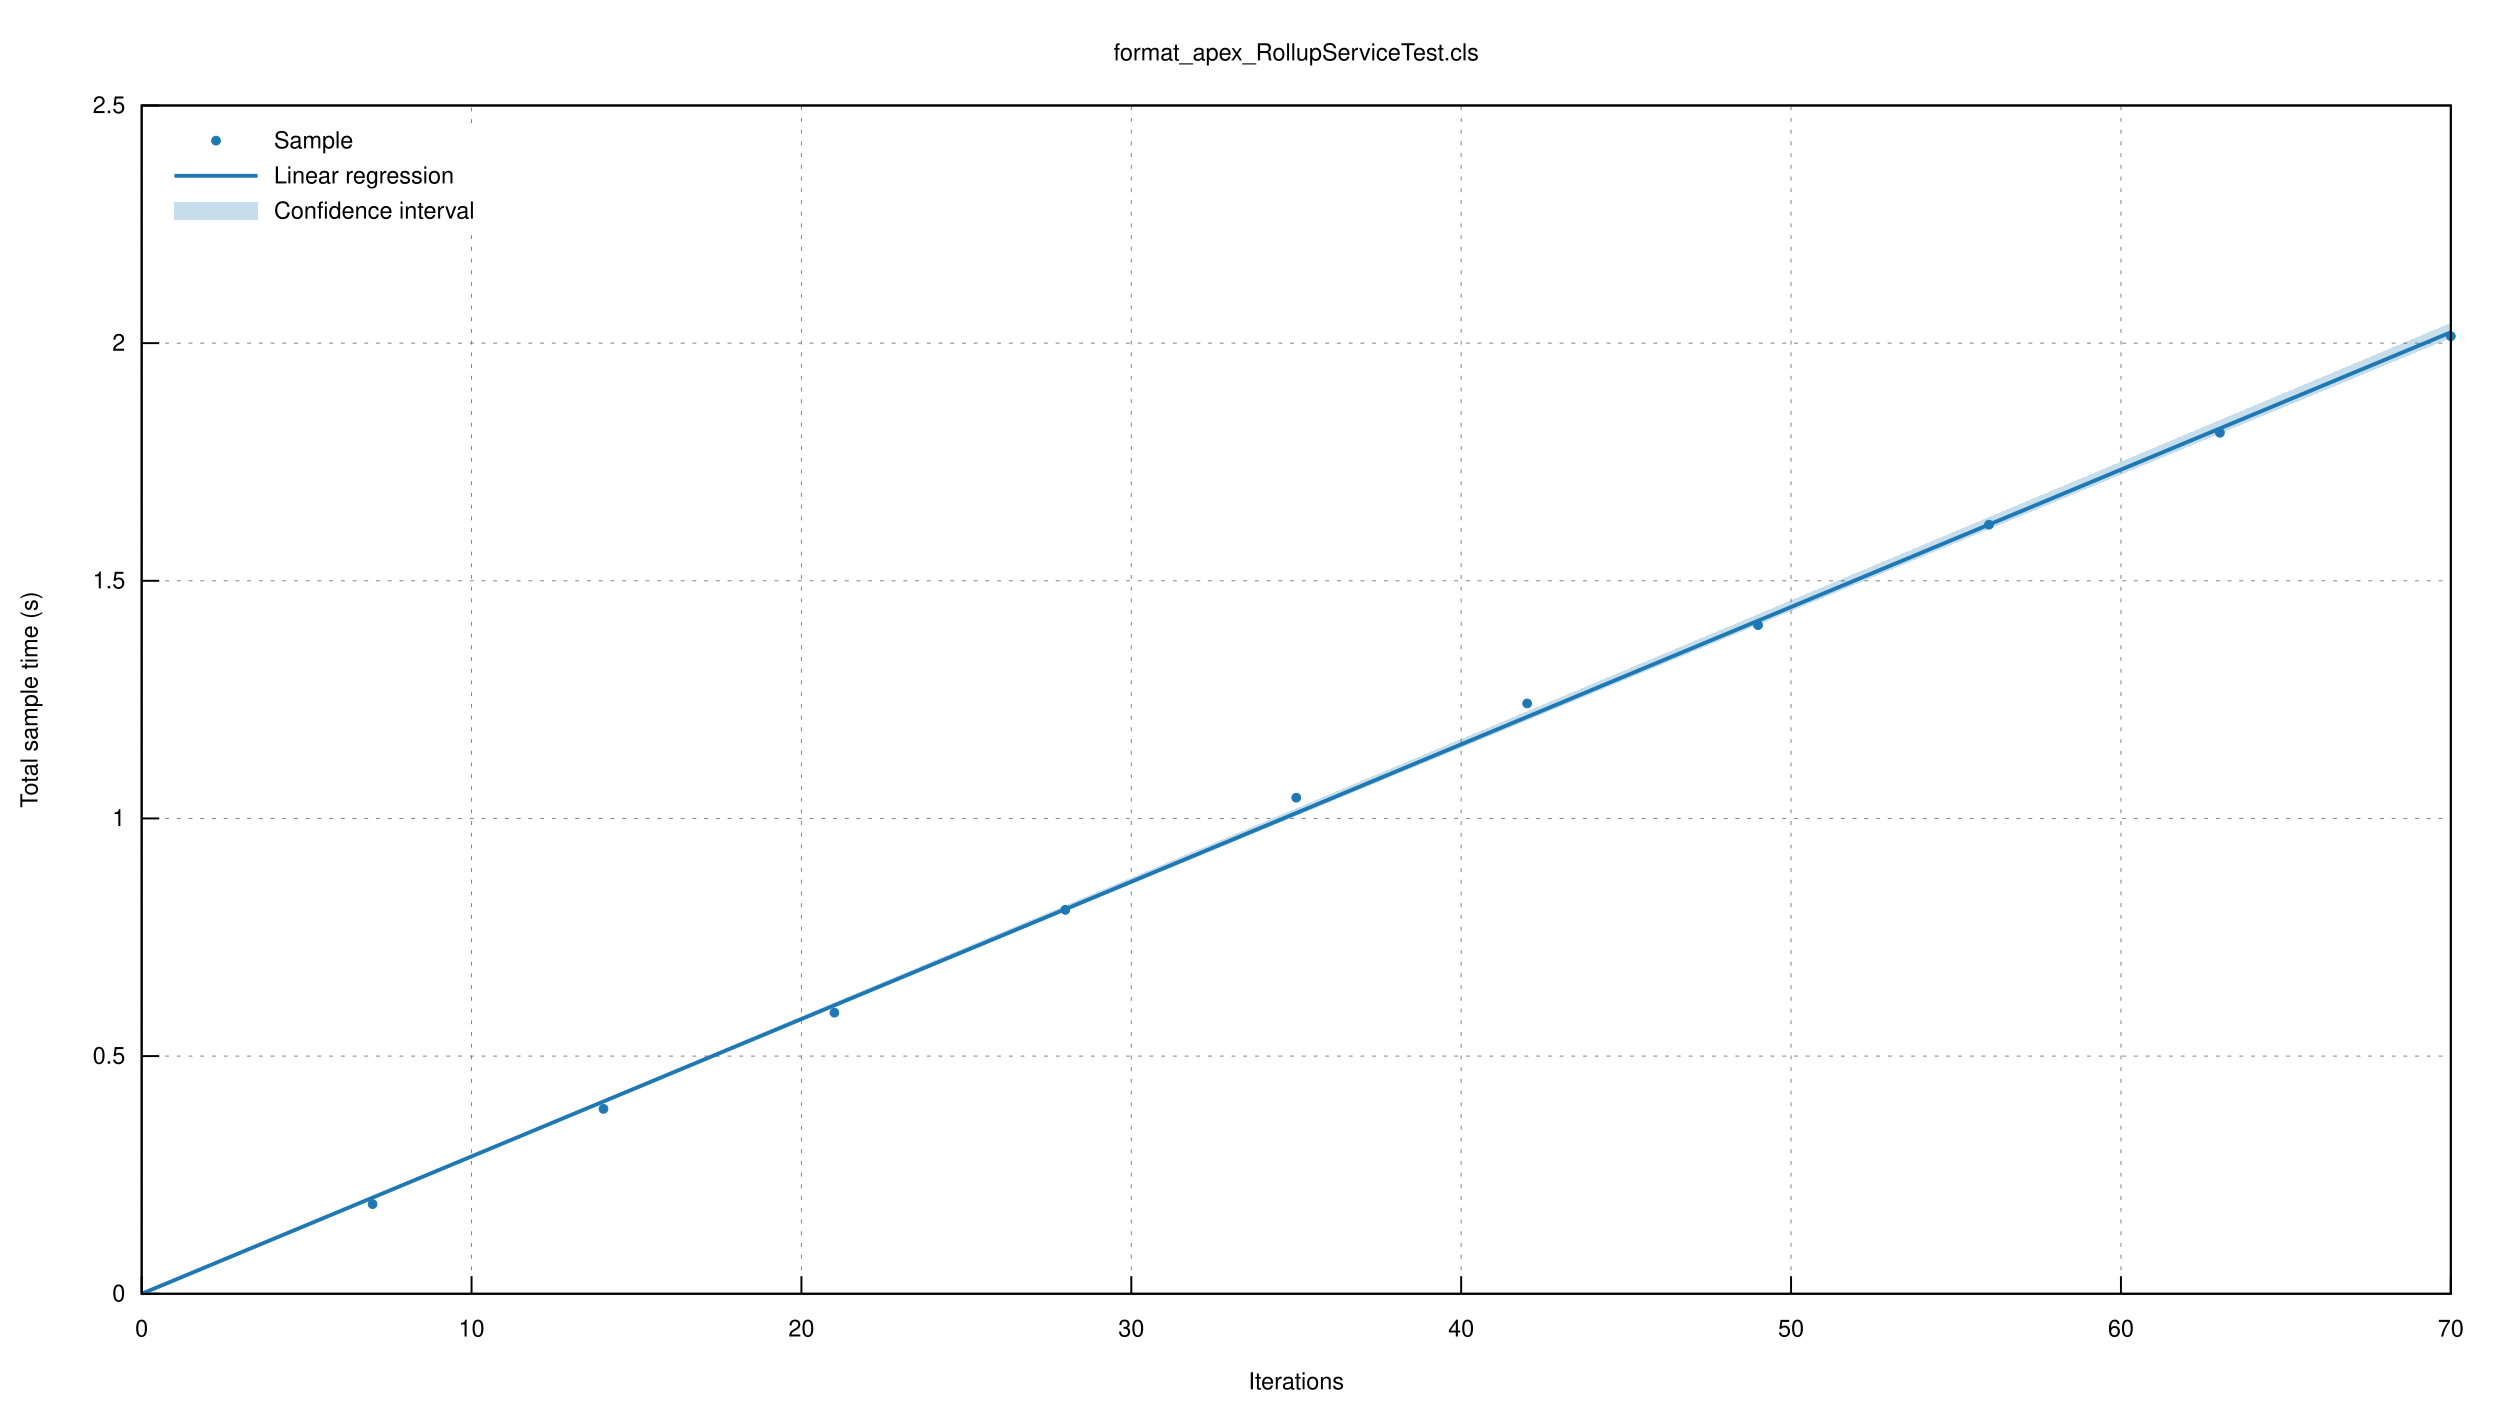
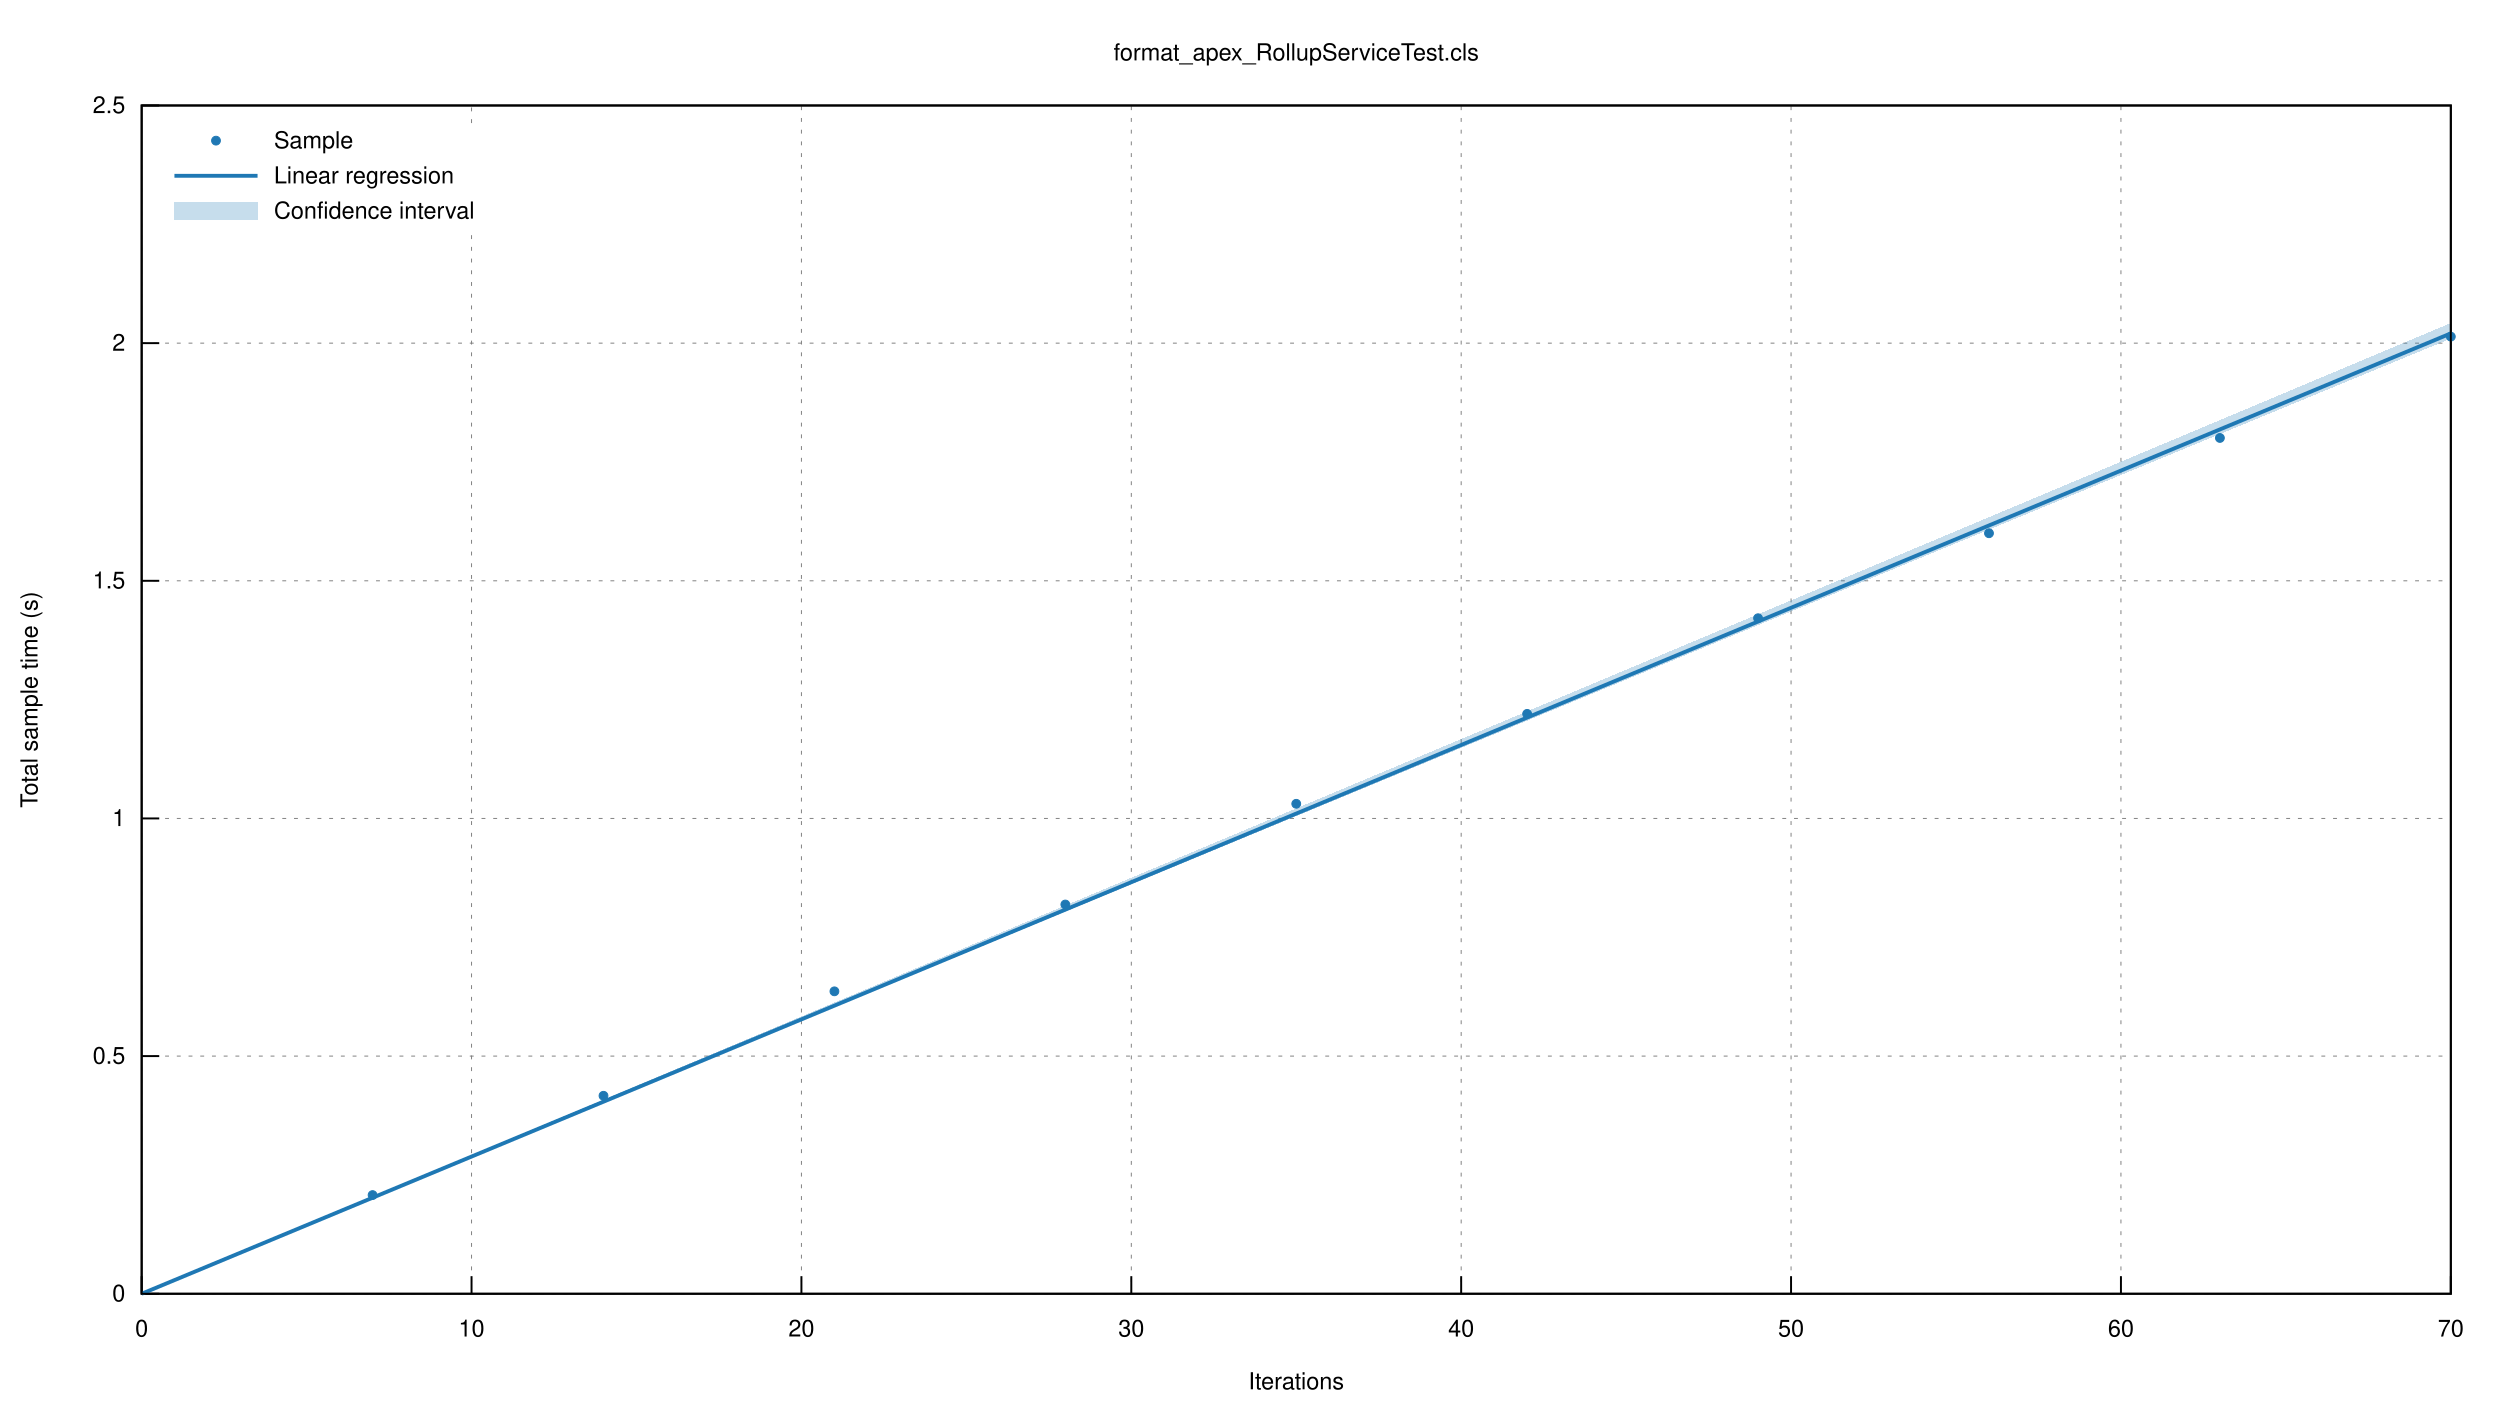
<svg xmlns="http://www.w3.org/2000/svg" xmlns:xlink="http://www.w3.org/1999/xlink" viewBox="0 0 1280 720">
  <g id="gnuplot_canvas">
    <rect x="0" y="0" width="1280" height="720" fill="none" />
    <defs>
      <circle id="gpDot" r="0.5" stroke-width="0.5" stroke="currentColor" />
      <path id="gpPt0" stroke-width="0.222" stroke="currentColor" d="M-1,0 h2 M0,-1 v2" />
      <path id="gpPt1" stroke-width="0.222" stroke="currentColor" d="M-1,-1 L1,1 M1,-1 L-1,1" />
      <path id="gpPt2" stroke-width="0.222" stroke="currentColor" d="M-1,0 L1,0 M0,-1 L0,1 M-1,-1 L1,1 M-1,1 L1,-1" />
      <rect id="gpPt3" stroke-width="0.222" stroke="currentColor" x="-1" y="-1" width="2" height="2" />
      <rect id="gpPt4" stroke-width="0.222" stroke="currentColor" fill="currentColor" x="-1" y="-1" width="2" height="2" />
      <circle id="gpPt5" stroke-width="0.222" stroke="currentColor" cx="0" cy="0" r="1" />
      <use xlink:href="#gpPt5" id="gpPt6" fill="currentColor" stroke="none" />
      <path id="gpPt7" stroke-width="0.222" stroke="currentColor" d="M0,-1.33 L-1.33,0.67 L1.33,0.67 z" />
      <use xlink:href="#gpPt7" id="gpPt8" fill="currentColor" stroke="none" />
      <use xlink:href="#gpPt7" id="gpPt9" stroke="currentColor" transform="rotate(180)" />
      <use xlink:href="#gpPt9" id="gpPt10" fill="currentColor" stroke="none" />
      <use xlink:href="#gpPt3" id="gpPt11" stroke="currentColor" transform="rotate(45)" />
      <use xlink:href="#gpPt11" id="gpPt12" fill="currentColor" stroke="none" />
      <path id="gpPt13" stroke-width="0.222" stroke="currentColor" d="M0,1.330 L1.265,0.411 L0.782,-1.067 L-0.782,-1.076 L-1.265,0.411 z" />
      <use xlink:href="#gpPt13" id="gpPt14" fill="currentColor" stroke="none" />
      <filter id="textbox" filterUnits="objectBoundingBox" x="0" y="0" height="1" width="1">
        <feFlood flood-color="white" flood-opacity="1" result="bgnd" />
        <feComposite in="SourceGraphic" in2="bgnd" operator="atop" />
      </filter>
      <filter id="greybox" filterUnits="objectBoundingBox" x="0" y="0" height="1" width="1">
        <feFlood flood-color="lightgrey" flood-opacity="1" result="grey" />
        <feComposite in="SourceGraphic" in2="grey" operator="atop" />
      </filter>
    </defs>
    <g fill="none" color="white" stroke="currentColor" stroke-width="1.00" stroke-linecap="butt" stroke-linejoin="miter">
</g>
    <g fill="none" color="black" stroke="currentColor" stroke-width="1.00" stroke-linecap="butt" stroke-linejoin="miter">
</g>
    <g fill="none" color="black" stroke="black" stroke-width="0.50" stroke-linecap="butt" stroke-linejoin="miter">
</g>
    <g fill="none" color="gray" stroke="currentColor" stroke-width="0.50" stroke-linecap="butt" stroke-linejoin="miter">
      <path stroke="gray" stroke-dasharray="2,4" class="gridline" d="M72.53,662.40 L1254.82,662.40  " />
    </g>
    <g fill="none" color="gray" stroke="gray" stroke-width="1.00" stroke-linecap="butt" stroke-linejoin="miter">
</g>
    <g fill="none" color="black" stroke="currentColor" stroke-width="1.00" stroke-linecap="butt" stroke-linejoin="miter">
      <path stroke="black" d="M72.53,662.40 L81.53,662.40  " />
      <g transform="translate(64.14,666.30)" stroke="none" fill="black" font-family="Helvetica" font-size="12.00" text-anchor="end">
        <text>
          <tspan font-family="Helvetica"> 0</tspan>
        </text>
      </g>
    </g>
    <g fill="none" color="black" stroke="currentColor" stroke-width="1.00" stroke-linecap="butt" stroke-linejoin="miter">
</g>
    <g fill="none" color="black" stroke="black" stroke-width="0.50" stroke-linecap="butt" stroke-linejoin="miter">
</g>
    <g fill="none" color="gray" stroke="currentColor" stroke-width="0.50" stroke-linecap="butt" stroke-linejoin="miter">
      <path stroke="gray" stroke-dasharray="2,4" class="gridline" d="M72.53,540.72 L1254.82,540.72  " />
    </g>
    <g fill="none" color="gray" stroke="gray" stroke-width="1.00" stroke-linecap="butt" stroke-linejoin="miter">
</g>
    <g fill="none" color="black" stroke="currentColor" stroke-width="1.00" stroke-linecap="butt" stroke-linejoin="miter">
      <path stroke="black" d="M72.53,540.72 L81.53,540.72  " />
      <g transform="translate(64.14,544.62)" stroke="none" fill="black" font-family="Helvetica" font-size="12.00" text-anchor="end">
        <text>
          <tspan font-family="Helvetica"> 0.5</tspan>
        </text>
      </g>
    </g>
    <g fill="none" color="black" stroke="currentColor" stroke-width="1.00" stroke-linecap="butt" stroke-linejoin="miter">
</g>
    <g fill="none" color="black" stroke="black" stroke-width="0.50" stroke-linecap="butt" stroke-linejoin="miter">
</g>
    <g fill="none" color="gray" stroke="currentColor" stroke-width="0.50" stroke-linecap="butt" stroke-linejoin="miter">
      <path stroke="gray" stroke-dasharray="2,4" class="gridline" d="M72.53,419.04 L1254.82,419.04  " />
    </g>
    <g fill="none" color="gray" stroke="gray" stroke-width="1.00" stroke-linecap="butt" stroke-linejoin="miter">
</g>
    <g fill="none" color="black" stroke="currentColor" stroke-width="1.00" stroke-linecap="butt" stroke-linejoin="miter">
      <path stroke="black" d="M72.53,419.04 L81.53,419.04  " />
      <g transform="translate(64.14,422.94)" stroke="none" fill="black" font-family="Helvetica" font-size="12.00" text-anchor="end">
        <text>
          <tspan font-family="Helvetica"> 1</tspan>
        </text>
      </g>
    </g>
    <g fill="none" color="black" stroke="currentColor" stroke-width="1.00" stroke-linecap="butt" stroke-linejoin="miter">
</g>
    <g fill="none" color="black" stroke="black" stroke-width="0.50" stroke-linecap="butt" stroke-linejoin="miter">
</g>
    <g fill="none" color="gray" stroke="currentColor" stroke-width="0.50" stroke-linecap="butt" stroke-linejoin="miter">
      <path stroke="gray" stroke-dasharray="2,4" class="gridline" d="M72.53,297.37 L1254.82,297.37  " />
    </g>
    <g fill="none" color="gray" stroke="gray" stroke-width="1.00" stroke-linecap="butt" stroke-linejoin="miter">
</g>
    <g fill="none" color="black" stroke="currentColor" stroke-width="1.00" stroke-linecap="butt" stroke-linejoin="miter">
      <path stroke="black" d="M72.53,297.37 L81.53,297.37  " />
      <g transform="translate(64.14,301.27)" stroke="none" fill="black" font-family="Helvetica" font-size="12.00" text-anchor="end">
        <text>
          <tspan font-family="Helvetica"> 1.5</tspan>
        </text>
      </g>
    </g>
    <g fill="none" color="black" stroke="currentColor" stroke-width="1.00" stroke-linecap="butt" stroke-linejoin="miter">
</g>
    <g fill="none" color="black" stroke="black" stroke-width="0.50" stroke-linecap="butt" stroke-linejoin="miter">
</g>
    <g fill="none" color="gray" stroke="currentColor" stroke-width="0.50" stroke-linecap="butt" stroke-linejoin="miter">
      <path stroke="gray" stroke-dasharray="2,4" class="gridline" d="M72.53,175.69 L1254.82,175.69  " />
    </g>
    <g fill="none" color="gray" stroke="gray" stroke-width="1.00" stroke-linecap="butt" stroke-linejoin="miter">
</g>
    <g fill="none" color="black" stroke="currentColor" stroke-width="1.00" stroke-linecap="butt" stroke-linejoin="miter">
      <path stroke="black" d="M72.53,175.69 L81.53,175.69  " />
      <g transform="translate(64.14,179.59)" stroke="none" fill="black" font-family="Helvetica" font-size="12.00" text-anchor="end">
        <text>
          <tspan font-family="Helvetica"> 2</tspan>
        </text>
      </g>
    </g>
    <g fill="none" color="black" stroke="currentColor" stroke-width="1.00" stroke-linecap="butt" stroke-linejoin="miter">
</g>
    <g fill="none" color="black" stroke="black" stroke-width="0.50" stroke-linecap="butt" stroke-linejoin="miter">
</g>
    <g fill="none" color="gray" stroke="currentColor" stroke-width="0.50" stroke-linecap="butt" stroke-linejoin="miter">
      <path stroke="gray" stroke-dasharray="2,4" class="gridline" d="M72.53,54.01 L1254.82,54.01  " />
    </g>
    <g fill="none" color="gray" stroke="gray" stroke-width="1.00" stroke-linecap="butt" stroke-linejoin="miter">
</g>
    <g fill="none" color="black" stroke="currentColor" stroke-width="1.00" stroke-linecap="butt" stroke-linejoin="miter">
      <path stroke="black" d="M72.53,54.01 L81.53,54.01  " />
      <g transform="translate(64.14,57.91)" stroke="none" fill="black" font-family="Helvetica" font-size="12.00" text-anchor="end">
        <text>
          <tspan font-family="Helvetica"> 2.5</tspan>
        </text>
      </g>
    </g>
    <g fill="none" color="black" stroke="currentColor" stroke-width="1.00" stroke-linecap="butt" stroke-linejoin="miter">
</g>
    <g fill="none" color="black" stroke="black" stroke-width="0.50" stroke-linecap="butt" stroke-linejoin="miter">
</g>
    <g fill="none" color="gray" stroke="currentColor" stroke-width="0.50" stroke-linecap="butt" stroke-linejoin="miter">
      <path stroke="gray" stroke-dasharray="2,4" class="gridline" d="M72.53,662.40 L72.53,54.01  " />
    </g>
    <g fill="none" color="gray" stroke="gray" stroke-width="1.00" stroke-linecap="butt" stroke-linejoin="miter">
</g>
    <g fill="none" color="black" stroke="currentColor" stroke-width="1.00" stroke-linecap="butt" stroke-linejoin="miter">
      <path stroke="black" d="M72.53,662.40 L72.53,653.40  " />
      <g transform="translate(72.53,684.30)" stroke="none" fill="black" font-family="Helvetica" font-size="12.00" text-anchor="middle">
        <text>
          <tspan font-family="Helvetica"> 0</tspan>
        </text>
      </g>
    </g>
    <g fill="none" color="black" stroke="currentColor" stroke-width="1.00" stroke-linecap="butt" stroke-linejoin="miter">
</g>
    <g fill="none" color="black" stroke="black" stroke-width="0.50" stroke-linecap="butt" stroke-linejoin="miter">
</g>
    <g fill="none" color="gray" stroke="currentColor" stroke-width="0.50" stroke-linecap="butt" stroke-linejoin="miter">
      <path stroke="gray" stroke-dasharray="2,4" class="gridline" d="M241.43,662.40 L241.43,117.01 M241.43,63.01 L241.43,54.01  " />
    </g>
    <g fill="none" color="gray" stroke="gray" stroke-width="1.00" stroke-linecap="butt" stroke-linejoin="miter">
</g>
    <g fill="none" color="black" stroke="currentColor" stroke-width="1.00" stroke-linecap="butt" stroke-linejoin="miter">
      <path stroke="black" d="M241.43,662.40 L241.43,653.40  " />
      <g transform="translate(241.43,684.30)" stroke="none" fill="black" font-family="Helvetica" font-size="12.00" text-anchor="middle">
        <text>
          <tspan font-family="Helvetica"> 10</tspan>
        </text>
      </g>
    </g>
    <g fill="none" color="black" stroke="currentColor" stroke-width="1.00" stroke-linecap="butt" stroke-linejoin="miter">
</g>
    <g fill="none" color="black" stroke="black" stroke-width="0.50" stroke-linecap="butt" stroke-linejoin="miter">
</g>
    <g fill="none" color="gray" stroke="currentColor" stroke-width="0.50" stroke-linecap="butt" stroke-linejoin="miter">
      <path stroke="gray" stroke-dasharray="2,4" class="gridline" d="M410.33,662.40 L410.33,54.01  " />
    </g>
    <g fill="none" color="gray" stroke="gray" stroke-width="1.00" stroke-linecap="butt" stroke-linejoin="miter">
</g>
    <g fill="none" color="black" stroke="currentColor" stroke-width="1.00" stroke-linecap="butt" stroke-linejoin="miter">
      <path stroke="black" d="M410.33,662.40 L410.33,653.40  " />
      <g transform="translate(410.33,684.30)" stroke="none" fill="black" font-family="Helvetica" font-size="12.00" text-anchor="middle">
        <text>
          <tspan font-family="Helvetica"> 20</tspan>
        </text>
      </g>
    </g>
    <g fill="none" color="black" stroke="currentColor" stroke-width="1.00" stroke-linecap="butt" stroke-linejoin="miter">
</g>
    <g fill="none" color="black" stroke="black" stroke-width="0.50" stroke-linecap="butt" stroke-linejoin="miter">
</g>
    <g fill="none" color="gray" stroke="currentColor" stroke-width="0.50" stroke-linecap="butt" stroke-linejoin="miter">
      <path stroke="gray" stroke-dasharray="2,4" class="gridline" d="M579.23,662.40 L579.23,54.01  " />
    </g>
    <g fill="none" color="gray" stroke="gray" stroke-width="1.00" stroke-linecap="butt" stroke-linejoin="miter">
</g>
    <g fill="none" color="black" stroke="currentColor" stroke-width="1.00" stroke-linecap="butt" stroke-linejoin="miter">
      <path stroke="black" d="M579.23,662.40 L579.23,653.40  " />
      <g transform="translate(579.23,684.30)" stroke="none" fill="black" font-family="Helvetica" font-size="12.00" text-anchor="middle">
        <text>
          <tspan font-family="Helvetica"> 30</tspan>
        </text>
      </g>
    </g>
    <g fill="none" color="black" stroke="currentColor" stroke-width="1.00" stroke-linecap="butt" stroke-linejoin="miter">
</g>
    <g fill="none" color="black" stroke="black" stroke-width="0.50" stroke-linecap="butt" stroke-linejoin="miter">
</g>
    <g fill="none" color="gray" stroke="currentColor" stroke-width="0.50" stroke-linecap="butt" stroke-linejoin="miter">
      <path stroke="gray" stroke-dasharray="2,4" class="gridline" d="M748.12,662.40 L748.12,54.01  " />
    </g>
    <g fill="none" color="gray" stroke="gray" stroke-width="1.00" stroke-linecap="butt" stroke-linejoin="miter">
</g>
    <g fill="none" color="black" stroke="currentColor" stroke-width="1.00" stroke-linecap="butt" stroke-linejoin="miter">
      <path stroke="black" d="M748.12,662.40 L748.12,653.40  " />
      <g transform="translate(748.12,684.30)" stroke="none" fill="black" font-family="Helvetica" font-size="12.00" text-anchor="middle">
        <text>
          <tspan font-family="Helvetica"> 40</tspan>
        </text>
      </g>
    </g>
    <g fill="none" color="black" stroke="currentColor" stroke-width="1.00" stroke-linecap="butt" stroke-linejoin="miter">
</g>
    <g fill="none" color="black" stroke="black" stroke-width="0.50" stroke-linecap="butt" stroke-linejoin="miter">
</g>
    <g fill="none" color="gray" stroke="currentColor" stroke-width="0.50" stroke-linecap="butt" stroke-linejoin="miter">
      <path stroke="gray" stroke-dasharray="2,4" class="gridline" d="M917.02,662.40 L917.02,54.01  " />
    </g>
    <g fill="none" color="gray" stroke="gray" stroke-width="1.00" stroke-linecap="butt" stroke-linejoin="miter">
</g>
    <g fill="none" color="black" stroke="currentColor" stroke-width="1.00" stroke-linecap="butt" stroke-linejoin="miter">
      <path stroke="black" d="M917.02,662.40 L917.02,653.40  " />
      <g transform="translate(917.02,684.30)" stroke="none" fill="black" font-family="Helvetica" font-size="12.00" text-anchor="middle">
        <text>
          <tspan font-family="Helvetica"> 50</tspan>
        </text>
      </g>
    </g>
    <g fill="none" color="black" stroke="currentColor" stroke-width="1.00" stroke-linecap="butt" stroke-linejoin="miter">
</g>
    <g fill="none" color="black" stroke="black" stroke-width="0.50" stroke-linecap="butt" stroke-linejoin="miter">
</g>
    <g fill="none" color="gray" stroke="currentColor" stroke-width="0.50" stroke-linecap="butt" stroke-linejoin="miter">
      <path stroke="gray" stroke-dasharray="2,4" class="gridline" d="M1085.92,662.40 L1085.92,54.01  " />
    </g>
    <g fill="none" color="gray" stroke="gray" stroke-width="1.00" stroke-linecap="butt" stroke-linejoin="miter">
</g>
    <g fill="none" color="black" stroke="currentColor" stroke-width="1.00" stroke-linecap="butt" stroke-linejoin="miter">
      <path stroke="black" d="M1085.92,662.40 L1085.92,653.40  " />
      <g transform="translate(1085.92,684.30)" stroke="none" fill="black" font-family="Helvetica" font-size="12.00" text-anchor="middle">
        <text>
          <tspan font-family="Helvetica"> 60</tspan>
        </text>
      </g>
    </g>
    <g fill="none" color="black" stroke="currentColor" stroke-width="1.00" stroke-linecap="butt" stroke-linejoin="miter">
</g>
    <g fill="none" color="black" stroke="black" stroke-width="0.50" stroke-linecap="butt" stroke-linejoin="miter">
</g>
    <g fill="none" color="gray" stroke="currentColor" stroke-width="0.50" stroke-linecap="butt" stroke-linejoin="miter">
      <path stroke="gray" stroke-dasharray="2,4" class="gridline" d="M1254.82,662.40 L1254.82,54.01  " />
    </g>
    <g fill="none" color="gray" stroke="gray" stroke-width="1.00" stroke-linecap="butt" stroke-linejoin="miter">
</g>
    <g fill="none" color="black" stroke="currentColor" stroke-width="1.00" stroke-linecap="butt" stroke-linejoin="miter">
      <path stroke="black" d="M1254.82,662.40 L1254.82,653.40  " />
      <g transform="translate(1254.82,684.30)" stroke="none" fill="black" font-family="Helvetica" font-size="12.00" text-anchor="middle">
        <text>
          <tspan font-family="Helvetica"> 70</tspan>
        </text>
      </g>
    </g>
    <g fill="none" color="black" stroke="currentColor" stroke-width="1.00" stroke-linecap="butt" stroke-linejoin="miter">
</g>
    <g fill="none" color="black" stroke="currentColor" stroke-width="1.00" stroke-linecap="butt" stroke-linejoin="miter">
      <path stroke="black" d="M72.53,54.01 L72.53,662.40 L1254.82,662.40 L1254.82,54.01 L72.53,54.01 Z  " />
    </g>
    <g fill="none" color="black" stroke="currentColor" stroke-width="1.00" stroke-linecap="butt" stroke-linejoin="miter">
      <g transform="translate(19.18,358.21) rotate(270)" stroke="none" fill="black" font-family="Helvetica" font-size="12.00" text-anchor="middle">
        <text>
          <tspan font-family="Helvetica">Total sample time (s)</tspan>
        </text>
      </g>
    </g>
    <g fill="none" color="black" stroke="currentColor" stroke-width="1.00" stroke-linecap="butt" stroke-linejoin="miter">
      <g transform="translate(663.67,711.30)" stroke="none" fill="black" font-family="Helvetica" font-size="12.00" text-anchor="middle">
        <text>
          <tspan font-family="Helvetica">Iterations</tspan>
        </text>
      </g>
    </g>
    <g fill="none" color="black" stroke="currentColor" stroke-width="1.00" stroke-linecap="butt" stroke-linejoin="miter">
</g>
    <g id="gnuplot_plot_1">
      <g fill="none" color="black" stroke="currentColor" stroke-width="1.00" stroke-linecap="butt" stroke-linejoin="miter">
        <g transform="translate(140.26,75.91)" stroke="none" fill="black" font-family="Helvetica" font-size="12.00" text-anchor="start">
          <text>
            <tspan font-family="Helvetica">Sample</tspan>
          </text>
        </g>
      </g>
      <g fill="none" color="black" stroke="currentColor" stroke-width="1.00" stroke-linecap="butt" stroke-linejoin="miter">
-         <use xlink:href="#gpPt6" transform="translate(190.76,616.50) scale(2.25)" color="rgb( 31, 120, 180)" />
-         <use xlink:href="#gpPt6" transform="translate(308.99,567.73) scale(2.25)" color="rgb( 31, 120, 180)" />
-         <use xlink:href="#gpPt6" transform="translate(427.22,518.49) scale(2.25)" color="rgb( 31, 120, 180)" />
-         <use xlink:href="#gpPt6" transform="translate(545.45,465.85) scale(2.25)" color="rgb( 31, 120, 180)" />
-         <use xlink:href="#gpPt6" transform="translate(663.68,408.42) scale(2.25)" color="rgb( 31, 120, 180)" />
-         <use xlink:href="#gpPt6" transform="translate(781.90,360.17) scale(2.25)" color="rgb( 31, 120, 180)" />
-         <use xlink:href="#gpPt6" transform="translate(900.13,320.06) scale(2.25)" color="rgb( 31, 120, 180)" />
-         <use xlink:href="#gpPt6" transform="translate(1018.36,268.65) scale(2.25)" color="rgb( 31, 120, 180)" />
-         <use xlink:href="#gpPt6" transform="translate(1136.59,221.58) scale(2.25)" color="rgb( 31, 120, 180)" />
-         <use xlink:href="#gpPt6" transform="translate(1254.82,172.13) scale(2.25)" color="rgb( 31, 120, 180)" />
+         <use xlink:href="#gpPt6" transform="translate(190.76,611.88) scale(2.25)" color="rgb( 31, 120, 180)" />
+         <use xlink:href="#gpPt6" transform="translate(308.99,561.03) scale(2.25)" color="rgb( 31, 120, 180)" />
+         <use xlink:href="#gpPt6" transform="translate(427.22,507.56) scale(2.25)" color="rgb( 31, 120, 180)" />
+         <use xlink:href="#gpPt6" transform="translate(545.45,463.11) scale(2.25)" color="rgb( 31, 120, 180)" />
+         <use xlink:href="#gpPt6" transform="translate(663.68,411.54) scale(2.25)" color="rgb( 31, 120, 180)" />
+         <use xlink:href="#gpPt6" transform="translate(781.90,365.50) scale(2.25)" color="rgb( 31, 120, 180)" />
+         <use xlink:href="#gpPt6" transform="translate(900.13,316.53) scale(2.25)" color="rgb( 31, 120, 180)" />
+         <use xlink:href="#gpPt6" transform="translate(1018.36,273.02) scale(2.25)" color="rgb( 31, 120, 180)" />
+         <use xlink:href="#gpPt6" transform="translate(1136.59,224.23) scale(2.25)" color="rgb( 31, 120, 180)" />
+         <use xlink:href="#gpPt6" transform="translate(1254.82,172.35) scale(2.25)" color="rgb( 31, 120, 180)" />
        <use xlink:href="#gpPt6" transform="translate(110.59,72.01) scale(2.25)" color="rgb( 31, 120, 180)" />
      </g>
    </g>
    <g id="gnuplot_plot_2">
      <g fill="none" color="white" stroke="rgb( 31, 120, 180)" stroke-width="2.00" stroke-linecap="butt" stroke-linejoin="miter">
</g>
      <g fill="none" color="black" stroke="currentColor" stroke-width="2.00" stroke-linecap="butt" stroke-linejoin="miter">
        <g transform="translate(140.26,93.91)" stroke="none" fill="black" font-family="Helvetica" font-size="12.00" text-anchor="start">
          <text>
            <tspan font-family="Helvetica">Linear regression</tspan>
          </text>
        </g>
      </g>
      <g fill="none" color="black" stroke="currentColor" stroke-width="2.00" stroke-linecap="butt" stroke-linejoin="miter">
-         <path stroke="rgb( 31, 120, 180)" d="M89.31,90.01 L131.87,90.01 M72.53,662.40 L1254.82,170.12  " />
+         <path stroke="rgb( 31, 120, 180)" d="M89.31,90.01 L131.87,90.01 M72.53,662.40 L1254.82,170.69  " />
      </g>
    </g>
    <g id="gnuplot_plot_3">
      <g fill="none" color="white" stroke="rgb( 31, 120, 180)" stroke-width="1.00" stroke-linecap="butt" stroke-linejoin="miter">
</g>
      <g fill="none" color="black" stroke="currentColor" stroke-width="1.00" stroke-linecap="butt" stroke-linejoin="miter">
        <g transform="translate(140.26,111.91)" stroke="none" fill="black" font-family="Helvetica" font-size="12.00" text-anchor="start">
          <text>
            <tspan font-family="Helvetica">Confidence interval</tspan>
          </text>
        </g>
      </g>
      <g fill="none" color="black" stroke="currentColor" stroke-width="1.00" stroke-linecap="butt" stroke-linejoin="miter">
        <g stroke="none" shape-rendering="crispEdges">
          <polygon fill="rgb( 31, 120, 180)" fill-opacity="0.25" points="89.31,112.51 131.87,112.51 131.87,103.51 89.31,103.51 " />
          <polygon fill="rgb( 31, 120, 180)" fill-opacity="0.25" points="72.53,662.40 72.53,662.40 72.53,662.40 " />
-           <polygon fill="rgb( 31, 120, 180)" fill-opacity="0.25" points="72.53,662.40 1254.82,173.08 1254.82,165.35 " />
+           <polygon fill="rgb( 31, 120, 180)" fill-opacity="0.25" points="72.53,662.40 1254.82,173.35 1254.82,165.39 " />
        </g>
      </g>
    </g>
    <g fill="none" color="white" stroke="rgb( 31, 120, 180)" stroke-width="2.00" stroke-linecap="butt" stroke-linejoin="miter">
</g>
    <g fill="none" color="black" stroke="currentColor" stroke-width="2.00" stroke-linecap="butt" stroke-linejoin="miter">
</g>
    <g fill="none" color="black" stroke="black" stroke-width="1.00" stroke-linecap="butt" stroke-linejoin="miter">
</g>
    <g fill="none" color="black" stroke="currentColor" stroke-width="1.00" stroke-linecap="butt" stroke-linejoin="miter">
      <path stroke="black" d="M72.53,54.01 L72.53,662.40 L1254.82,662.40 L1254.82,54.01 L72.53,54.01 Z  " />
    </g>
    <g fill="none" color="black" stroke="currentColor" stroke-width="1.00" stroke-linecap="butt" stroke-linejoin="miter">
      <g transform="translate(663.67,30.91)" stroke="none" fill="black" font-family="Helvetica" font-size="12.00" text-anchor="middle">
        <text>
          <tspan font-family="Helvetica">format_apex_RollupServiceTest.cls</tspan>
        </text>
      </g>
    </g>
    <g fill="none" color="black" stroke="currentColor" stroke-width="1.00" stroke-linecap="butt" stroke-linejoin="miter">
</g>
  </g>
</svg>
